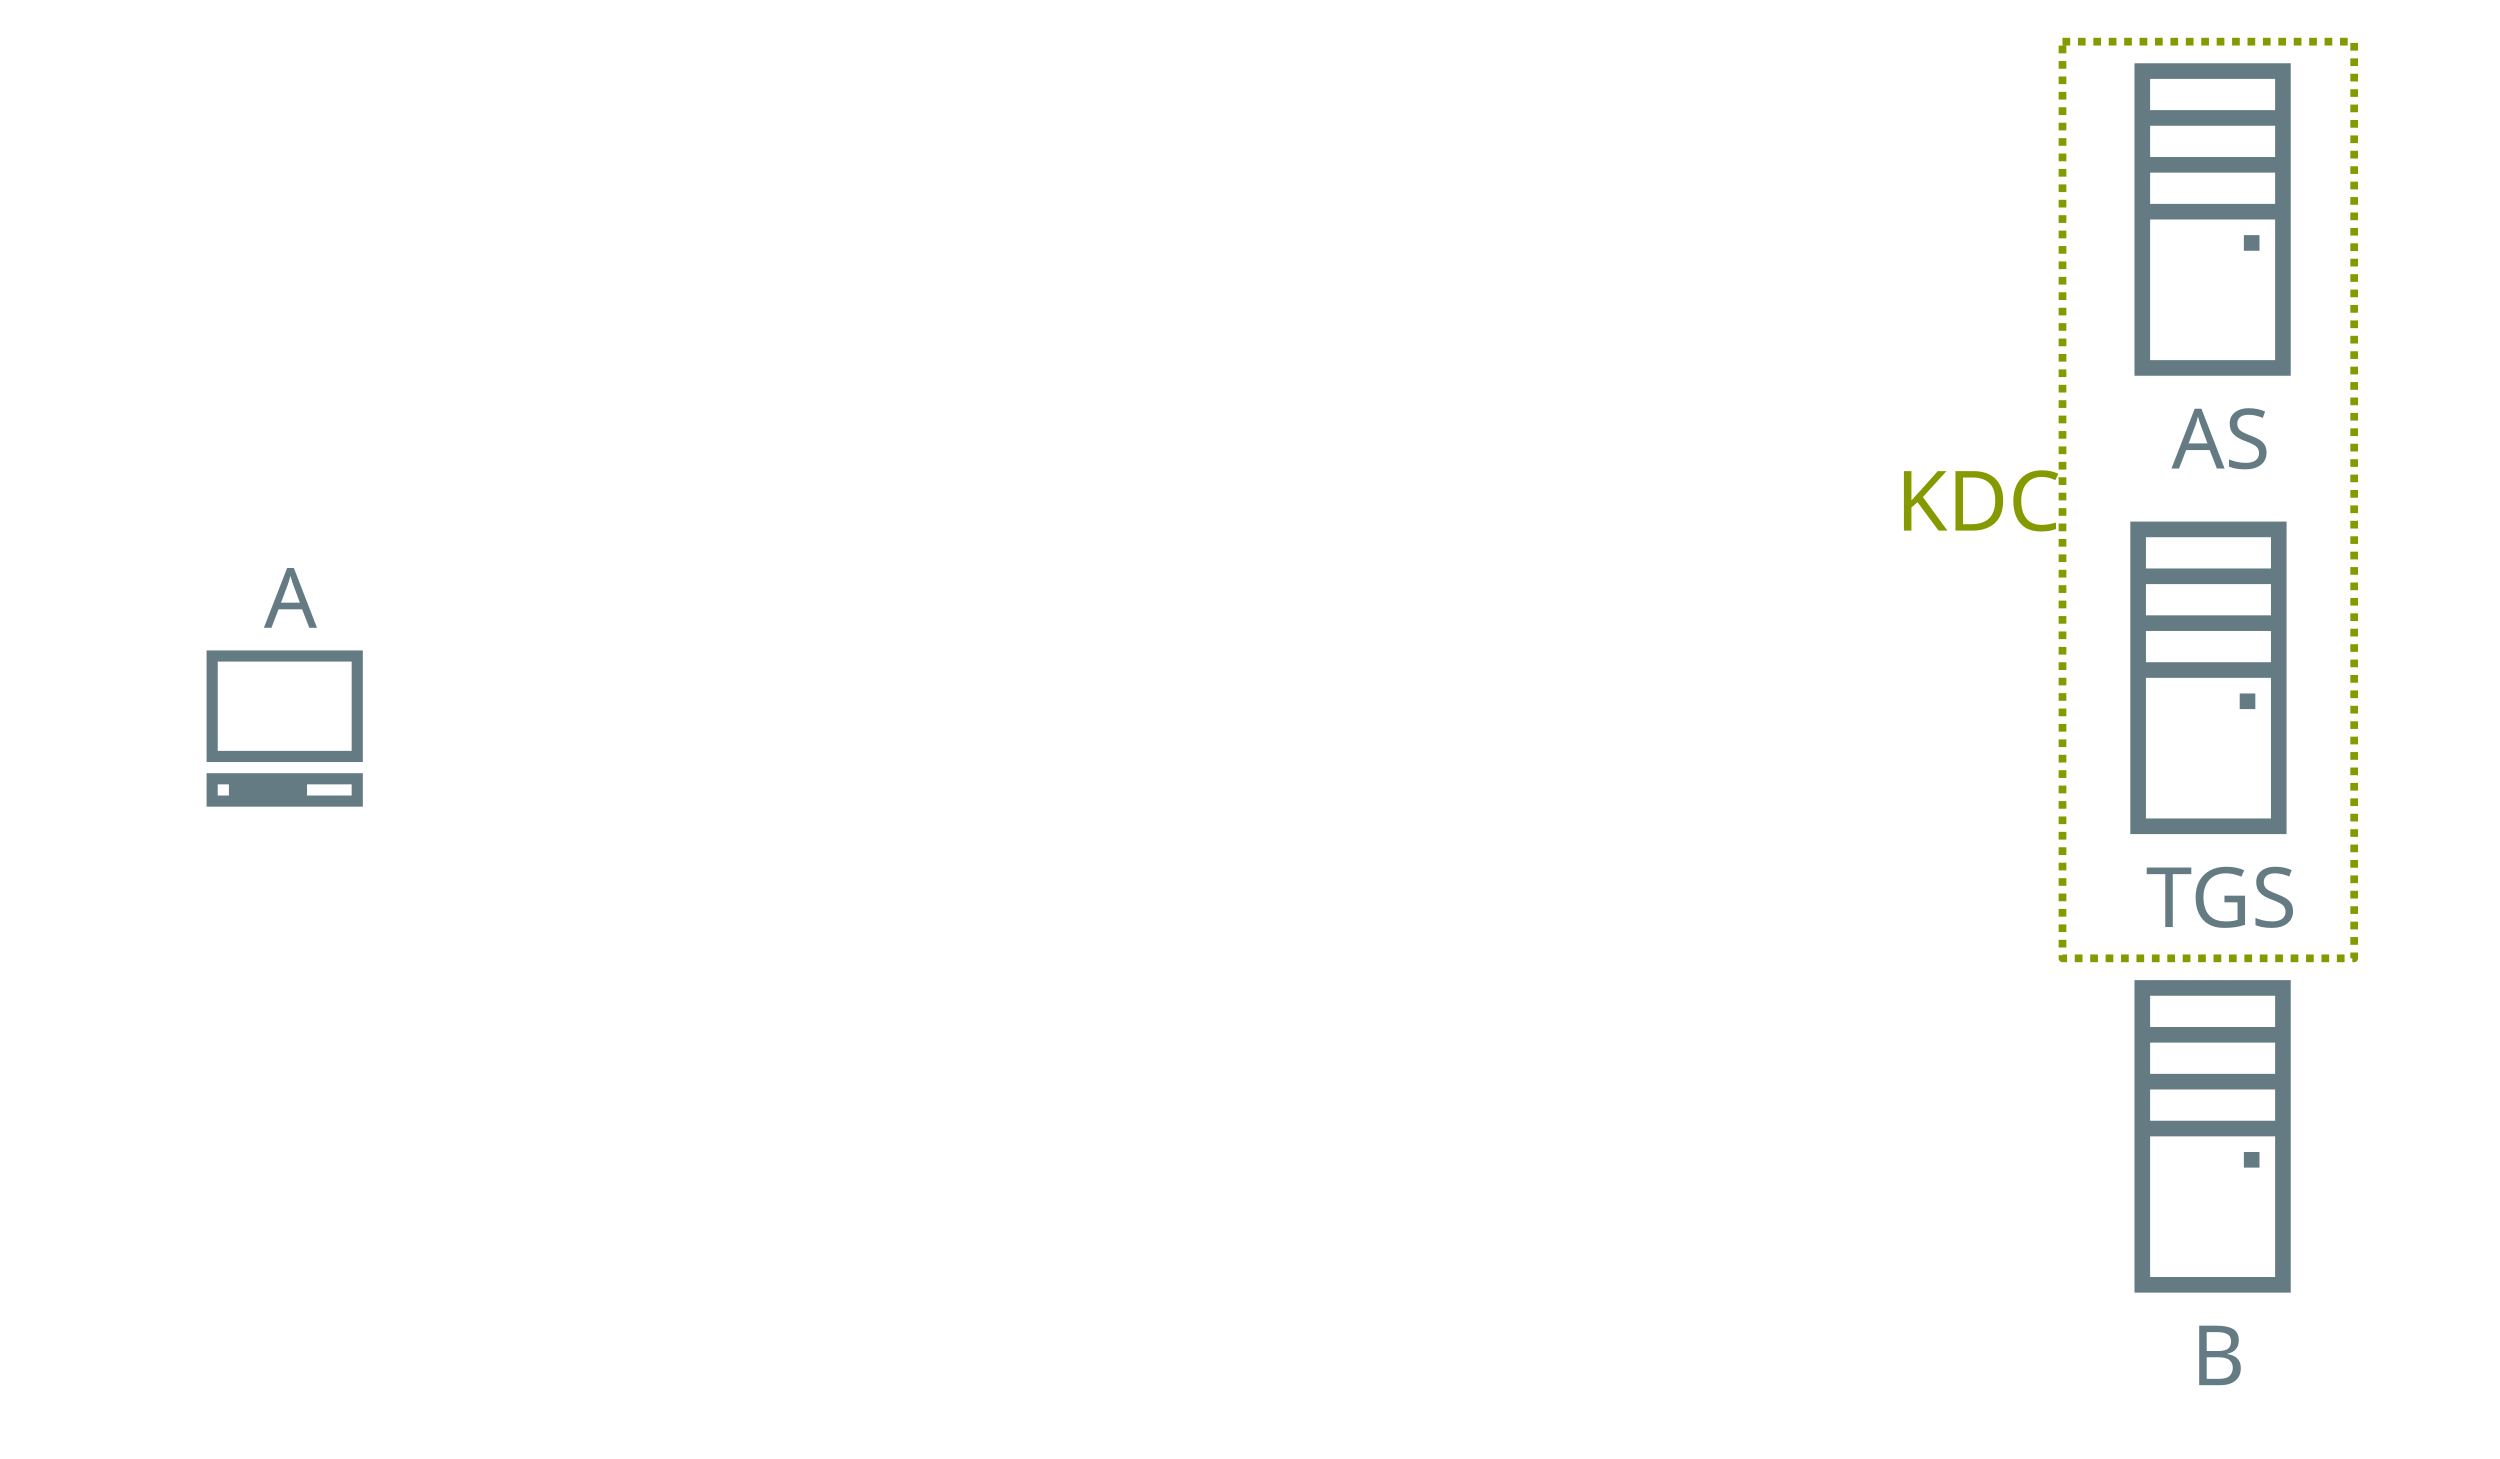
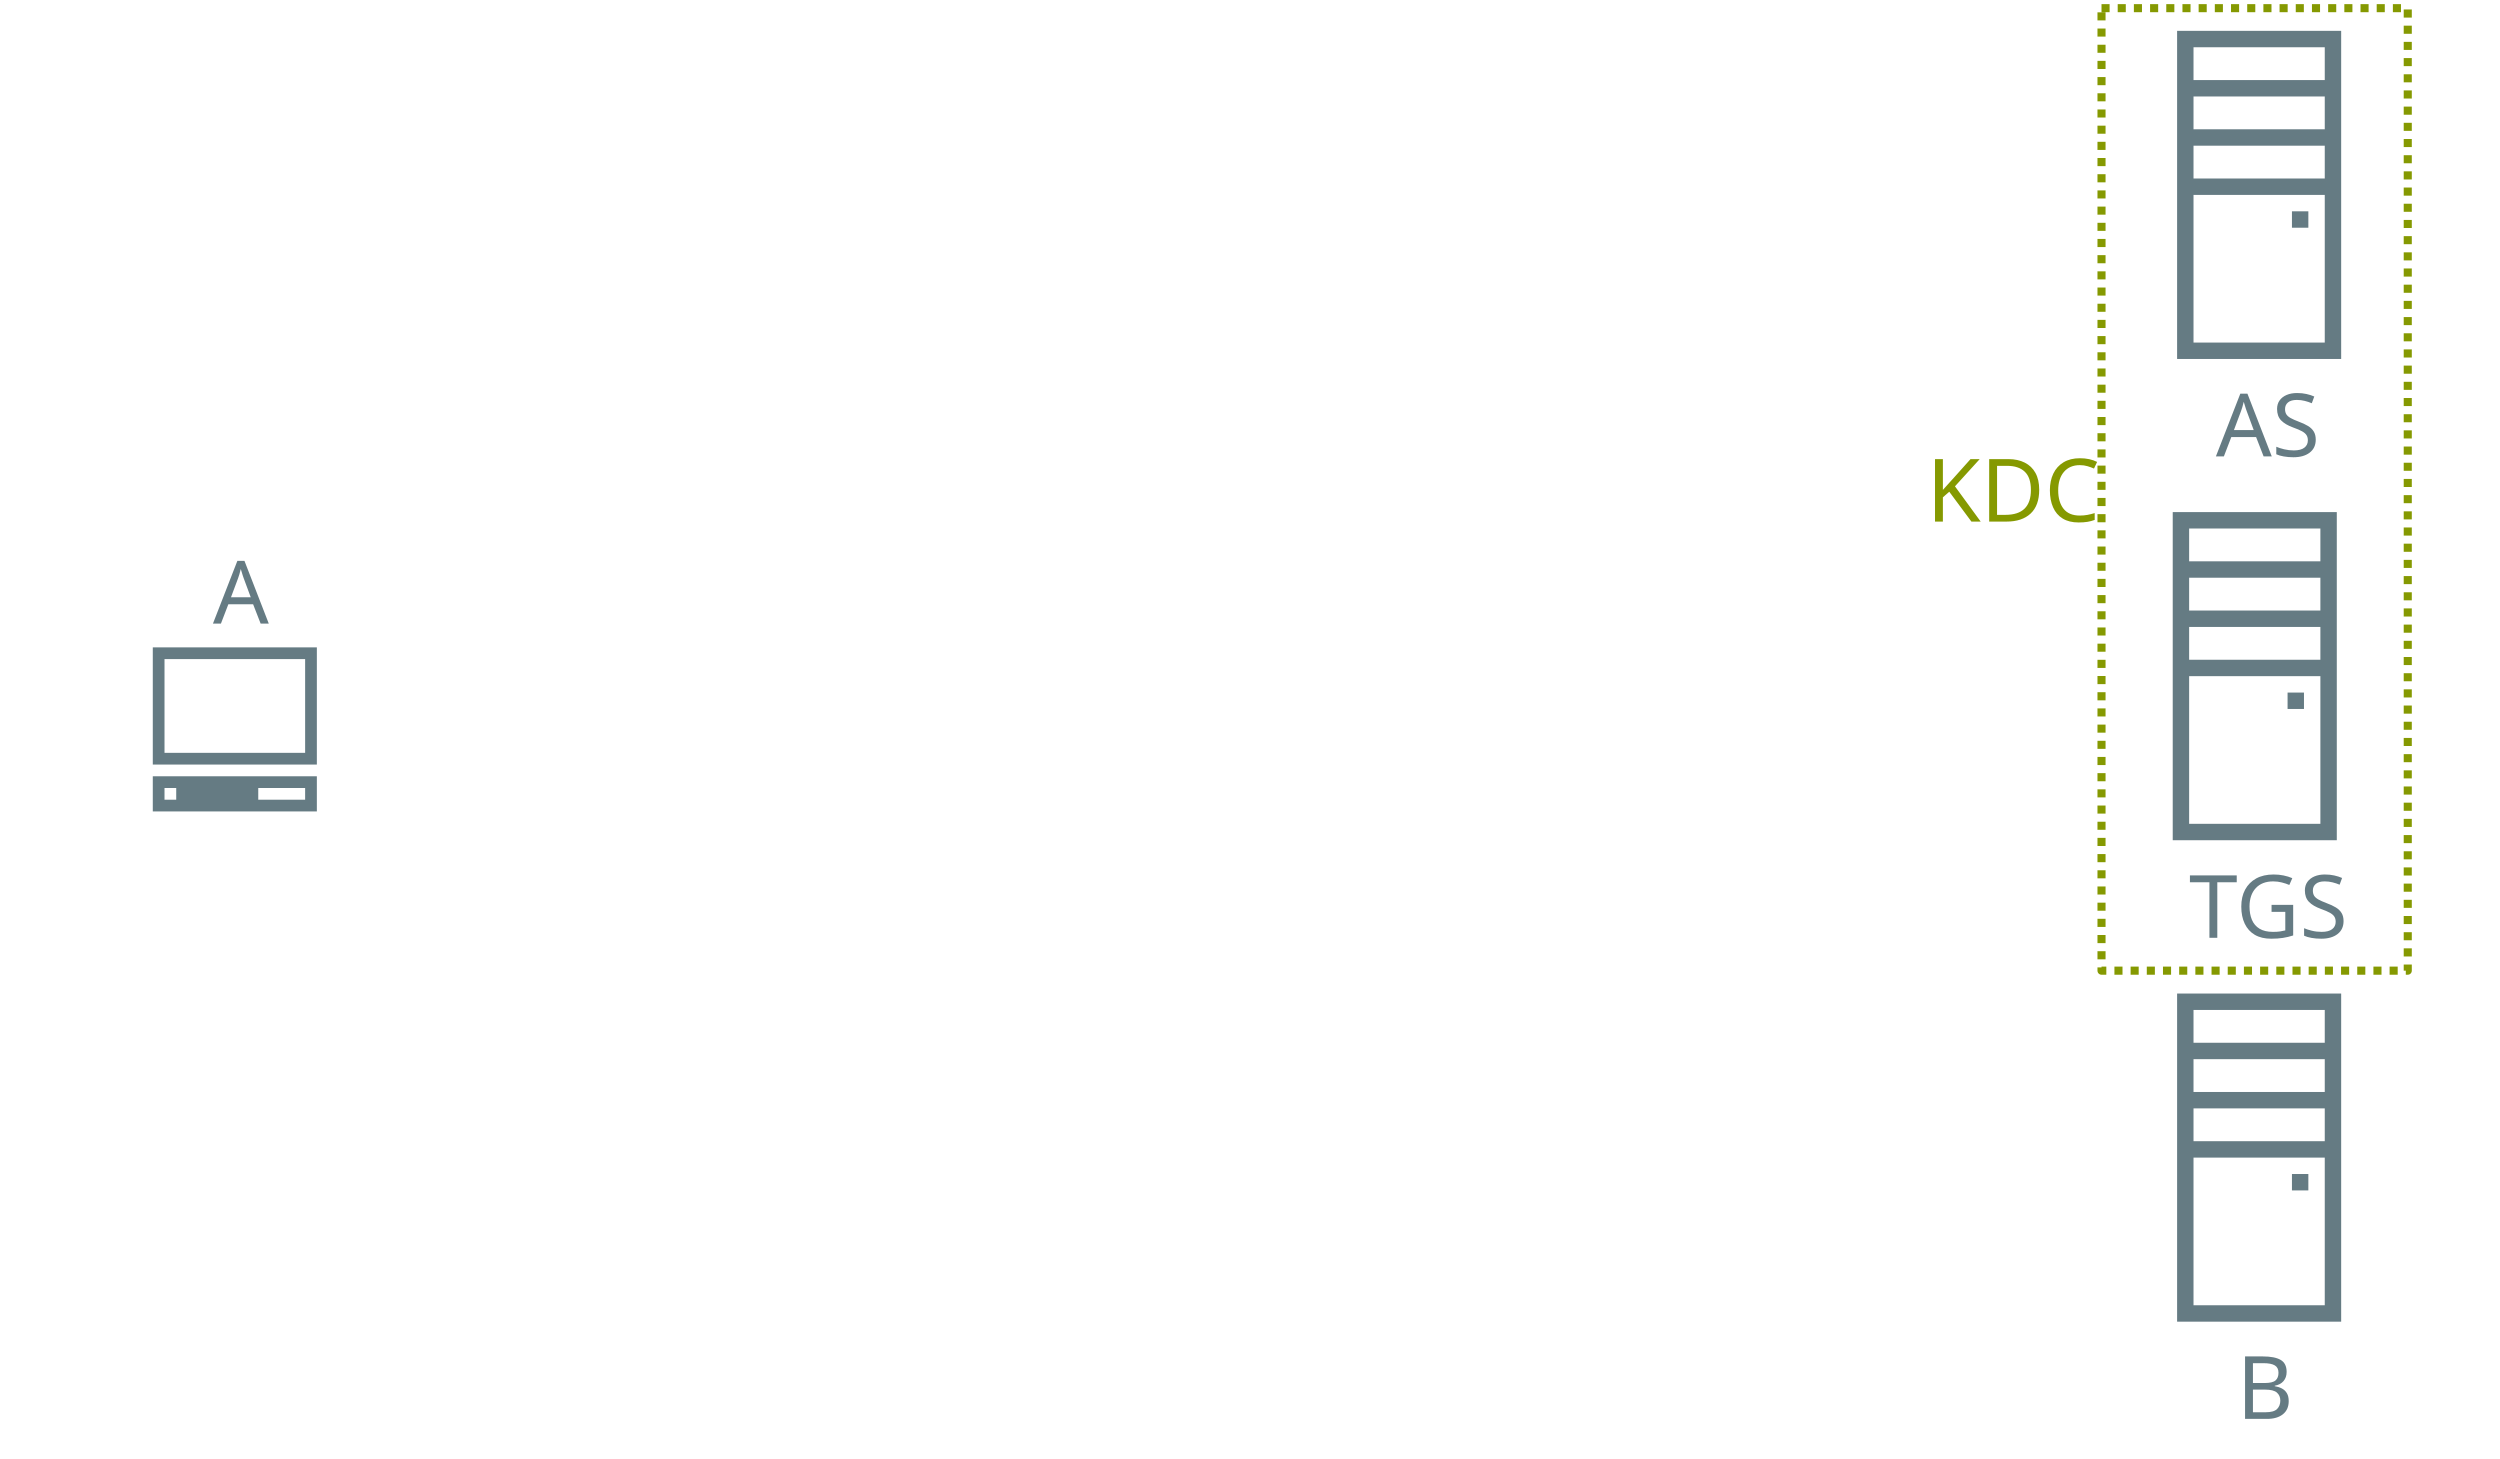
<svg xmlns="http://www.w3.org/2000/svg" width="1200" height="700" viewBox="0 0 1200 700" version="1.1" id="svg5">
  <defs id="defs5">
    <marker style="overflow:visible" id="Arrow1Lstart" refX="0.0" refY="0.0" orient="auto">
      <path transform="scale(0.8) translate(12.5,0)" style="fill-rule:evenodd;fill:context-stroke;stroke:context-stroke;stroke-width:1.0pt" d="M 0.0,0.0 L 5.0,-5.0 L -12.5,0.0 L 5.0,5.0 L 0.0,0.0 z " id="path951" />
    </marker>
  </defs>
  <style id="style2">
        @font-face {
            font-family: 'Iosevka';
            font-display: swap;
            font-weight: 400;
            font-stretch: normal;
            font-style: normal;
            src: url('/dist/theme/fonts/Iosevka/WOFF2/Iosevka-Regular.woff2') format('woff2');
        }

        @font-face {
            font-family: 'Iosevka';
            font-display: swap;
            font-weight: 400;
            font-stretch: normal;
            font-style: italic;
            src: url('/dist/theme/fonts/Iosevka/WOFF2/Iosevka-Italic.woff2') format('woff2');
        }

        @font-face {
            font-family: 'Iosevka';
            font-display: swap;
            font-weight: 700;
            font-stretch: normal;
            font-style: normal;
            src: url('/dist/theme/fonts/Iosevka/WOFF2/Iosevka-Bold.woff2') format('woff2');
        }

        @font-face {
            font-family: 'Iosevka';
            font-display: swap;
            font-weight: 700;
            font-stretch: normal;
            font-style: italic;
            src: url('/dist/theme/fonts/Iosevka/WOFF2/Iosevka-BoldItalic.woff2') format('woff2');
        }
    </style>
-   <g id="g966" transform="matrix(0.9921875,0,0,0.9921875,56.60349,347.3899)">
+   <g id="g966" transform="matrix(1.041797,0,0,1.041797,28.65853,347.6831)">
    <rect class="st0" height="48.594" id="XMLID_2248_" width="70.191" x="45.587" y="-32.763" style="fill:none;stroke:#657b83;stroke-width:5.399;stroke-miterlimit:10;stroke-opacity:1" />
    <path class="st1" d="M 42.887,23.93 V 40.128 H 118.478 V 23.93 Z m 10.799,10.799 h -5.399 v -5.399 h 5.399 z m 59.393,0 H 91.481 V 29.33 H 113.078 Z" id="XMLID_49_" style="fill:#657b83;fill-opacity:1;stroke-width:2.7" />
  </g>
-   <g id="g977-4" transform="matrix(0.9921875,0,0,0.9921875,423.9048,551.2061)">
+   <g id="g977-4" transform="matrix(1.041797,0,0,1.041797,414.3249,561.6901)">
    <path d="m 605.382,-81.387 v 22.677 7.559 15.118 7.559 15.118 7.559 75.591 h 75.591 v -75.591 -7.559 -15.118 -7.559 -15.118 -7.559 -22.677 z m 7.559,7.559 h 60.472 v 15.118 h -60.472 z m 0,22.677 h 60.472 v 15.118 h -60.472 z m 0,22.677 h 60.472 v 15.118 h -60.472 z m 0,22.677 h 60.472 V 62.235 h -60.472 z m 45.354,7.559 v 7.559 h 7.559 V 1.762 Z" style="fill:#657b83;fill-opacity:1;stroke:none;stroke-width:0px" id="path2-7" />
  </g>
-   <text xml:space="preserve" style="font-size:40px;line-height:1.25;font-family:Iosevka;-inkscape-font-specification:'Iosevka, Normal';fill:#657b83;fill-opacity:1" x="126.656" y="301.336" id="text2107">
-     <tspan id="tspan2105" x="126.656" y="301.336">A</tspan>
+   <text xml:space="preserve" style="font-size:42px;line-height:1.25;font-family:Iosevka;-inkscape-font-specification:'Iosevka, Normal';fill:#657b83;fill-opacity:1;stroke-width:1.05" x="102.213" y="299.327" id="text2107">
+     <tspan id="tspan2105" x="102.213" y="299.327" style="stroke-width:1.05">A</tspan>
  </text>
-   <g id="g977" transform="matrix(0.9921875,0,0,0.9921875,423.9048,111.1158)">
+   <g id="g977" transform="matrix(1.041797,0,0,1.041797,414.3249,99.59534)">
    <path d="m 605.382,-81.387 v 22.677 7.559 15.118 7.559 15.118 7.559 75.591 h 75.591 v -75.591 -7.559 -15.118 -7.559 -15.118 -7.559 -22.677 z m 7.559,7.559 h 60.472 v 15.118 h -60.472 z m 0,22.677 h 60.472 v 15.118 h -60.472 z m 0,22.677 h 60.472 v 15.118 h -60.472 z m 0,22.677 h 60.472 V 62.235 h -60.472 z m 45.354,7.559 v 7.559 h 7.559 V 1.762 Z" style="fill:#657b83;fill-opacity:1;stroke:none;stroke-width:0px" id="path2" />
  </g>
-   <text xml:space="preserve" style="font-size:40px;line-height:1.25;font-family:Iosevka;-inkscape-font-specification:'Iosevka, Normal';fill:#657b83;fill-opacity:1;stroke-width:1" x="1042.297" y="224.889" id="text7127">
-     <tspan id="tspan7125" x="1042.297" y="224.889" style="stroke-width:1">AS</tspan>
+   <text xml:space="preserve" style="font-size:42px;line-height:1.25;font-family:Iosevka;-inkscape-font-specification:'Iosevka, Normal';fill:#657b83;fill-opacity:1;stroke-width:1.05" x="1063.637" y="219.057" id="text7127">
+     <tspan id="tspan7125" x="1063.637" y="219.057" style="stroke-width:1.05">AS</tspan>
  </text>
-   <g id="g977-0" transform="matrix(0.9921875,0,0,0.9921875,421.9048,331.1158)">
+   <g id="g977-0" transform="matrix(1.041797,0,0,1.041797,412.2249,330.5953)">
    <path d="m 605.382,-81.387 v 22.677 7.559 15.118 7.559 15.118 7.559 75.591 h 75.591 v -75.591 -7.559 -15.118 -7.559 -15.118 -7.559 -22.677 z m 7.559,7.559 h 60.472 v 15.118 h -60.472 z m 0,22.677 h 60.472 v 15.118 h -60.472 z m 0,22.677 h 60.472 v 15.118 h -60.472 z m 0,22.677 h 60.472 V 62.235 h -60.472 z m 45.354,7.559 v 7.559 h 7.559 V 1.762 Z" style="fill:#657b83;fill-opacity:1;stroke:none;stroke-width:0px" id="path2-4" />
  </g>
-   <text xml:space="preserve" style="font-size:40px;line-height:1.25;font-family:Iosevka;-inkscape-font-specification:'Iosevka, Normal';fill:#657b83;fill-opacity:1" x="1030.017" y="444.989" id="text7127-8">
-     <tspan id="tspan7125-8" x="1030.017" y="444.989">TGS</tspan>
+   <text xml:space="preserve" style="font-size:42px;line-height:1.25;font-family:Iosevka;-inkscape-font-specification:'Iosevka, Normal';fill:#657b83;fill-opacity:1;stroke-width:1.05" x="1050.743" y="450.162" id="text7127-8">
+     <tspan id="tspan7125-8" x="1050.743" y="450.162" style="stroke-width:1.05">TGS</tspan>
  </text>
-   <text xml:space="preserve" style="font-size:40px;line-height:1.25;font-family:Iosevka;-inkscape-font-specification:'Iosevka, Normal';fill:#657b83;fill-opacity:1" x="1051.737" y="664.9" id="text9429">
-     <tspan id="tspan9427" x="1051.737" y="664.9">B</tspan>
+   <text xml:space="preserve" style="font-size:42px;line-height:1.25;font-family:Iosevka;-inkscape-font-specification:'Iosevka, Normal';fill:#657b83;fill-opacity:1;stroke-width:1.05" x="1073.549" y="681.069" id="text9429">
+     <tspan id="tspan9427" x="1073.549" y="681.069" style="stroke-width:1.05">B</tspan>
  </text>
-   <rect style="opacity:0.996;fill:none;fill-opacity:0.314;stroke:#859900;stroke-width:3.7;stroke-linejoin:round;stroke-miterlimit:4;stroke-dasharray:3.7,3.7;stroke-dashoffset:0;stroke-opacity:1" id="rect861" width="140" height="440" x="990" y="20" />
-   <text xml:space="preserve" style="font-size:40px;line-height:1.25;font-family:Iosevka;-inkscape-font-specification:'Iosevka, Normal';stroke:none;stroke-opacity:1;fill:#859900;fill-opacity:1" x="910" y="254.7" id="text2643">
-     <tspan id="tspan2641" x="910" y="254.7">KDC</tspan>
+   <rect style="opacity:0.996;fill:none;fill-opacity:0.314;stroke:#859900;stroke-width:3.885;stroke-linejoin:round;stroke-miterlimit:4;stroke-dasharray:3.885, 3.885;stroke-dashoffset:0;stroke-opacity:1" id="rect861" width="147" height="462" x="1008.725" y="3.924" />
+   <text xml:space="preserve" style="font-size:42px;line-height:1.25;font-family:Iosevka;-inkscape-font-specification:'Iosevka, Normal';fill:#859900;fill-opacity:1;stroke:none;stroke-width:1.05;stroke-opacity:1" x="924.725" y="250.359" id="text2643">
+     <tspan id="tspan2641" x="924.725" y="250.359" style="stroke-width:1.05">KDC</tspan>
  </text>
</svg>
